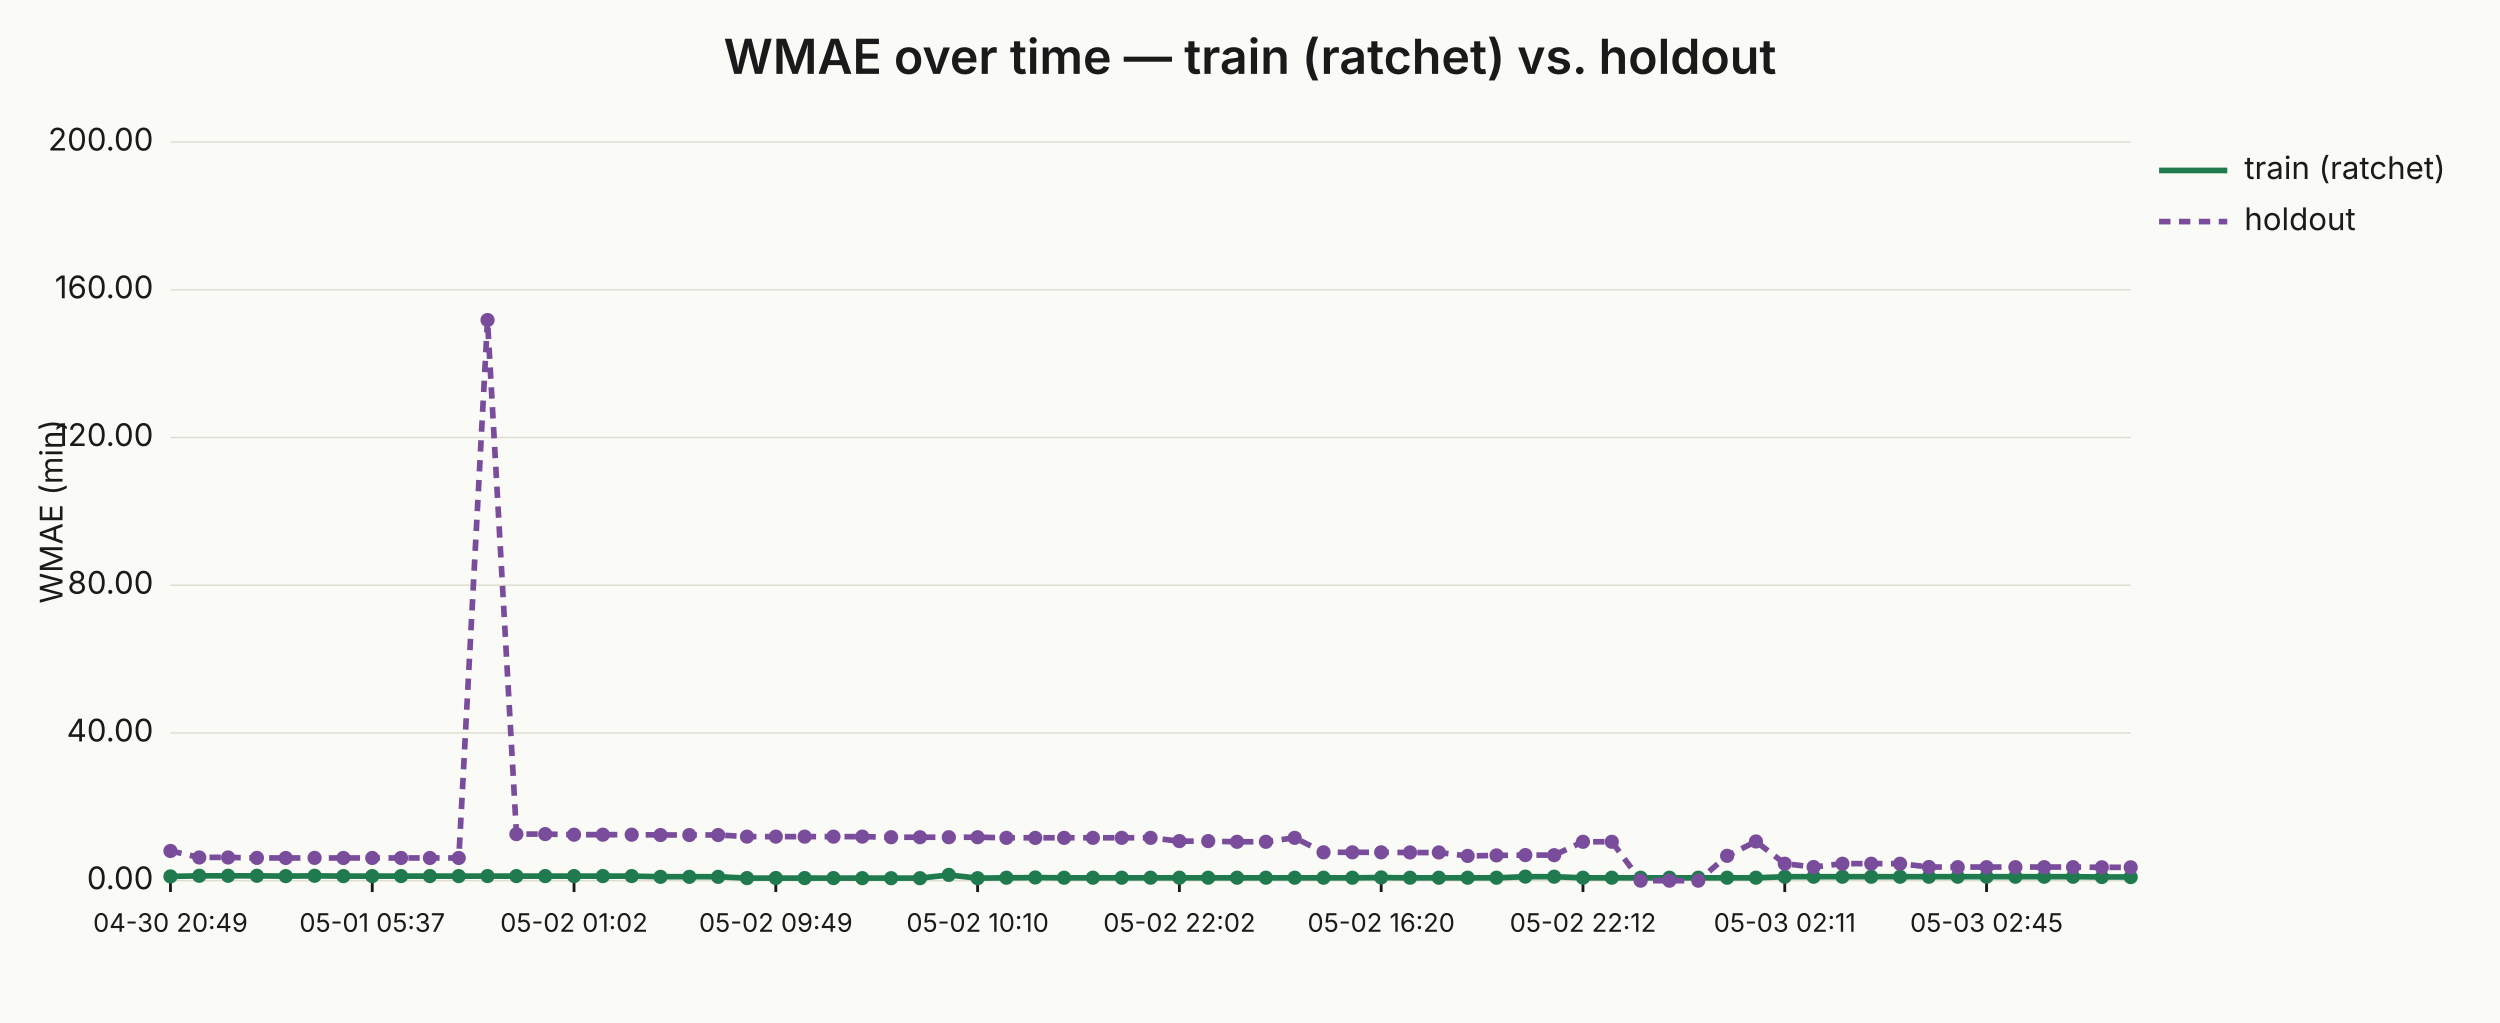
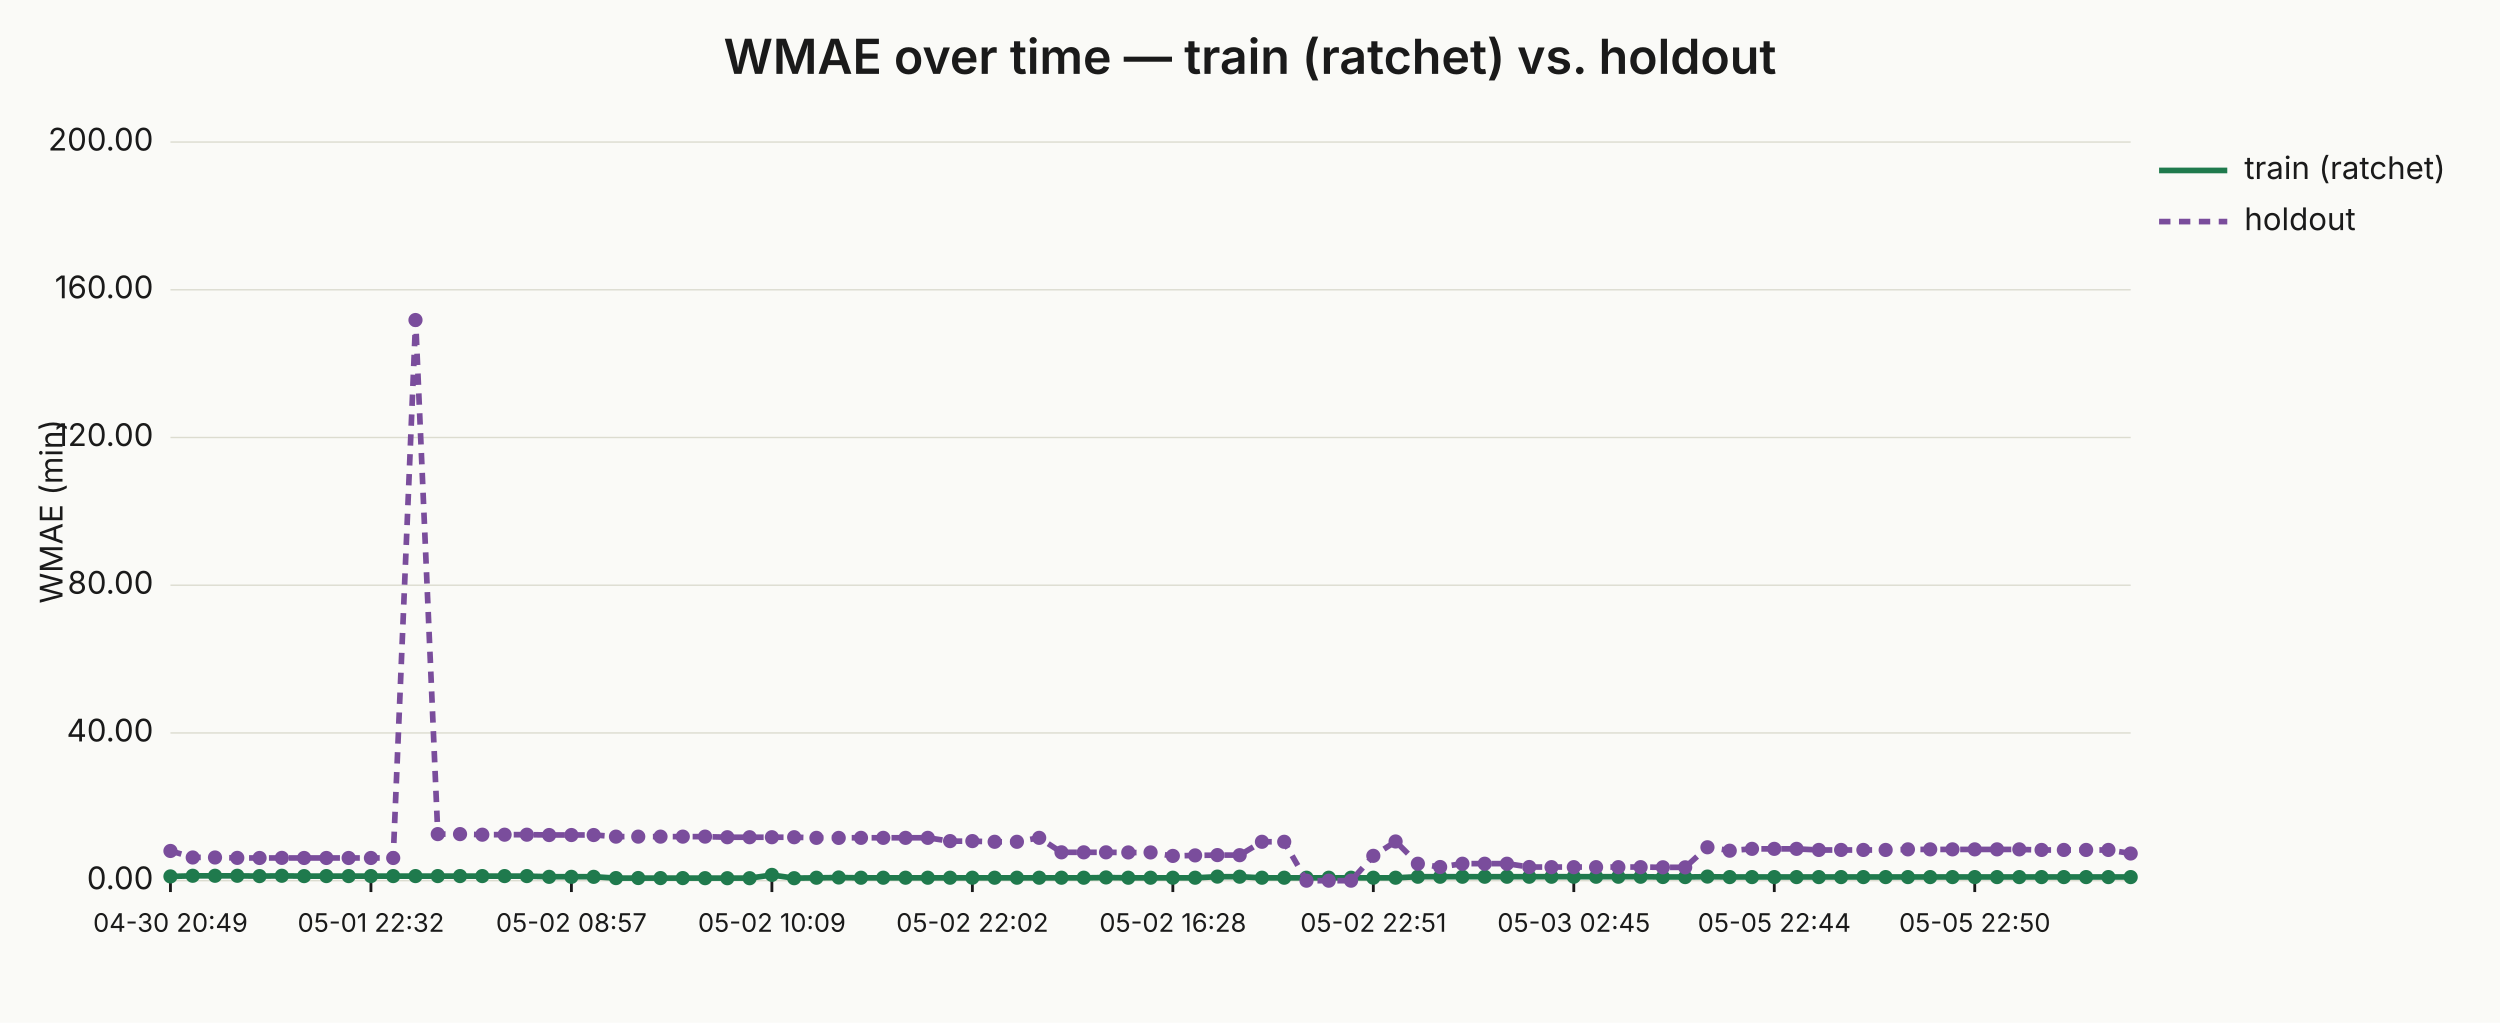
<svg xmlns="http://www.w3.org/2000/svg" viewBox="0 0 880 360" width="880" height="360" font-family="-apple-system, BlinkMacSystemFont, 'Segoe UI', system-ui, sans-serif" font-size="11">
  <rect width="880" height="360" fill="#fafaf7" />
  <text x="440" y="26" text-anchor="middle" fill="#1a1a1a" font-size="17" font-weight="600">WMAE over time — train (ratchet) vs. holdout</text>
  <line x1="60" y1="310" x2="750" y2="310" stroke="#dcdcd0" stroke-width="0.5" />
  <text x="54" y="313" text-anchor="end" fill="#1a1a1a">0.00</text>
  <line x1="60" y1="258" x2="750" y2="258" stroke="#dcdcd0" stroke-width="0.5" />
  <text x="54" y="261" text-anchor="end" fill="#1a1a1a">40.00</text>
  <line x1="60" y1="206" x2="750" y2="206" stroke="#dcdcd0" stroke-width="0.5" />
  <text x="54" y="209" text-anchor="end" fill="#1a1a1a">80.00</text>
  <line x1="60" y1="154" x2="750" y2="154" stroke="#dcdcd0" stroke-width="0.5" />
  <text x="54" y="157" text-anchor="end" fill="#1a1a1a">120.00</text>
  <line x1="60" y1="102" x2="750" y2="102" stroke="#dcdcd0" stroke-width="0.5" />
  <text x="54" y="105" text-anchor="end" fill="#1a1a1a">160.00</text>
  <line x1="60" y1="50" x2="750" y2="50" stroke="#dcdcd0" stroke-width="0.5" />
  <text x="54" y="53" text-anchor="end" fill="#1a1a1a">200.00</text>
  <line x1="60" y1="310" x2="60" y2="314" stroke="#1a1a1a" />
  <text x="60" y="328" text-anchor="middle" fill="#1a1a1a" font-size="9">04-30 20:49</text>
-   <line x1="131.029" y1="310" x2="131.029" y2="314" stroke="#1a1a1a" />
-   <text x="131.029" y="328" text-anchor="middle" fill="#1a1a1a" font-size="9">05-01 05:37</text>
-   <line x1="202.059" y1="310" x2="202.059" y2="314" stroke="#1a1a1a" />
-   <text x="202.059" y="328" text-anchor="middle" fill="#1a1a1a" font-size="9">05-02 01:02</text>
-   <line x1="273.088" y1="310" x2="273.088" y2="314" stroke="#1a1a1a" />
-   <text x="273.088" y="328" text-anchor="middle" fill="#1a1a1a" font-size="9">05-02 09:49</text>
-   <line x1="344.118" y1="310" x2="344.118" y2="314" stroke="#1a1a1a" />
-   <text x="344.118" y="328" text-anchor="middle" fill="#1a1a1a" font-size="9">05-02 10:10</text>
-   <line x1="415.147" y1="310" x2="415.147" y2="314" stroke="#1a1a1a" />
-   <text x="415.147" y="328" text-anchor="middle" fill="#1a1a1a" font-size="9">05-02 22:02</text>
-   <line x1="486.176" y1="310" x2="486.176" y2="314" stroke="#1a1a1a" />
-   <text x="486.176" y="328" text-anchor="middle" fill="#1a1a1a" font-size="9">05-02 16:20</text>
-   <line x1="557.206" y1="310" x2="557.206" y2="314" stroke="#1a1a1a" />
-   <text x="557.206" y="328" text-anchor="middle" fill="#1a1a1a" font-size="9">05-02 22:12</text>
-   <line x1="628.235" y1="310" x2="628.235" y2="314" stroke="#1a1a1a" />
-   <text x="628.235" y="328" text-anchor="middle" fill="#1a1a1a" font-size="9">05-03 02:11</text>
-   <line x1="699.265" y1="310" x2="699.265" y2="314" stroke="#1a1a1a" />
-   <text x="699.265" y="328" text-anchor="middle" fill="#1a1a1a" font-size="9">05-03 02:45</text>
+   <line x1="130.568" y1="310" x2="130.568" y2="314" stroke="#1a1a1a" />
+   <text x="130.568" y="328" text-anchor="middle" fill="#1a1a1a" font-size="9">05-01 22:32</text>
+   <line x1="201.136" y1="310" x2="201.136" y2="314" stroke="#1a1a1a" />
+   <text x="201.136" y="328" text-anchor="middle" fill="#1a1a1a" font-size="9">05-02 08:57</text>
+   <line x1="271.705" y1="310" x2="271.705" y2="314" stroke="#1a1a1a" />
+   <text x="271.705" y="328" text-anchor="middle" fill="#1a1a1a" font-size="9">05-02 10:09</text>
+   <line x1="342.273" y1="310" x2="342.273" y2="314" stroke="#1a1a1a" />
+   <text x="342.273" y="328" text-anchor="middle" fill="#1a1a1a" font-size="9">05-02 22:02</text>
+   <line x1="412.841" y1="310" x2="412.841" y2="314" stroke="#1a1a1a" />
+   <text x="412.841" y="328" text-anchor="middle" fill="#1a1a1a" font-size="9">05-02 16:28</text>
+   <line x1="483.409" y1="310" x2="483.409" y2="314" stroke="#1a1a1a" />
+   <text x="483.409" y="328" text-anchor="middle" fill="#1a1a1a" font-size="9">05-02 22:51</text>
+   <line x1="553.977" y1="310" x2="553.977" y2="314" stroke="#1a1a1a" />
+   <text x="553.977" y="328" text-anchor="middle" fill="#1a1a1a" font-size="9">05-03 02:45</text>
+   <line x1="624.545" y1="310" x2="624.545" y2="314" stroke="#1a1a1a" />
+   <text x="624.545" y="328" text-anchor="middle" fill="#1a1a1a" font-size="9">05-05 22:44</text>
+   <line x1="695.114" y1="310" x2="695.114" y2="314" stroke="#1a1a1a" />
+   <text x="695.114" y="328" text-anchor="middle" fill="#1a1a1a" font-size="9">05-05 22:50</text>
  <text x="22" y="180" transform="rotate(-90 22 180)" text-anchor="middle" fill="#1a1a1a">WMAE (min)</text>
-   <path d="M60.0,308.5 L70.1,308.3 L80.3,308.3 L90.4,308.3 L100.6,308.4 L110.7,308.3 L120.9,308.4 L131.0,308.4 L141.2,308.4 L151.3,308.4 L161.5,308.4 L171.6,308.4 L181.8,308.4 L191.9,308.4 L202.1,308.4 L212.2,308.4 L222.4,308.4 L232.5,308.6 L242.6,308.6 L252.8,308.6 L262.9,309.1 L273.1,309.1 L283.2,309.1 L293.4,309.1 L303.5,309.1 L313.7,309.1 L323.8,309.1 L334.0,308.0 L344.1,309.1 L354.3,309.0 L364.4,308.9 L374.6,309.0 L384.7,309.0 L394.9,309.0 L405.0,309.0 L415.1,309.0 L425.3,309.0 L435.4,309.0 L445.6,309.0 L455.7,309.0 L465.9,309.0 L476.0,309.0 L486.2,308.9 L496.3,309.0 L506.5,309.0 L516.6,309.0 L526.8,309.0 L536.9,308.6 L547.1,308.6 L557.2,309.0 L567.4,309.0 L577.5,309.0 L587.6,309.0 L597.8,309.0 L607.9,309.0 L618.1,309.0 L628.2,308.6 L638.4,308.6 L648.5,308.6 L658.7,308.6 L668.8,308.6 L679.0,308.6 L689.1,308.6 L699.3,308.6 L709.4,308.6 L719.6,308.6 L729.7,308.6 L739.9,308.7 L750.0,308.7" fill="none" stroke="#1f7a4d" stroke-width="2" />
+   <path d="M60.0,308.5 L67.8,308.3 L75.7,308.3 L83.5,308.3 L91.4,308.4 L99.2,308.3 L107.0,308.4 L114.9,308.4 L122.7,308.4 L130.6,308.4 L138.4,308.4 L146.3,308.4 L154.1,308.4 L161.9,308.4 L169.8,308.4 L177.6,308.4 L185.5,308.4 L193.3,308.6 L201.1,308.6 L209.0,308.6 L216.8,309.1 L224.7,309.1 L232.5,309.1 L240.3,309.1 L248.2,309.1 L256.0,309.1 L263.9,309.1 L271.7,308.0 L279.5,309.1 L287.4,309.0 L295.2,308.9 L303.1,309.0 L310.9,309.0 L318.8,309.0 L326.6,309.0 L334.4,309.0 L342.3,309.0 L350.1,309.0 L358.0,309.0 L365.8,309.0 L373.6,309.0 L381.5,309.0 L389.3,308.9 L397.2,309.0 L405.0,309.0 L412.8,309.0 L420.7,309.0 L428.5,308.6 L436.4,308.6 L444.2,309.0 L452.0,309.0 L459.9,309.0 L467.7,309.0 L475.6,309.0 L483.4,309.0 L491.3,309.0 L499.1,308.6 L506.9,308.6 L514.8,308.6 L522.6,308.6 L530.5,308.6 L538.3,308.6 L546.1,308.6 L554.0,308.6 L561.8,308.6 L569.7,308.6 L577.5,308.6 L585.3,308.7 L593.2,308.7 L601.0,308.6 L608.9,308.7 L616.7,308.7 L624.5,308.7 L632.4,308.7 L640.2,308.7 L648.1,308.7 L655.9,308.7 L663.8,308.7 L671.6,308.7 L679.4,308.7 L687.3,308.7 L695.1,308.7 L703.0,308.7 L710.8,308.7 L718.6,308.7 L726.5,308.7 L734.3,308.7 L742.2,308.7 L750.0,308.7" fill="none" stroke="#1f7a4d" stroke-width="2" />
  <circle cx="60" cy="308.497" r="2.5" fill="#1f7a4d" />
-   <circle cx="70.147" cy="308.271" r="2.5" fill="#1f7a4d" />
-   <circle cx="80.294" cy="308.271" r="2.5" fill="#1f7a4d" />
-   <circle cx="90.441" cy="308.271" r="2.5" fill="#1f7a4d" />
-   <circle cx="100.588" cy="308.389" r="2.5" fill="#1f7a4d" />
-   <circle cx="110.735" cy="308.271" r="2.5" fill="#1f7a4d" />
-   <circle cx="120.882" cy="308.389" r="2.5" fill="#1f7a4d" />
-   <circle cx="131.029" cy="308.379" r="2.5" fill="#1f7a4d" />
-   <circle cx="141.176" cy="308.379" r="2.5" fill="#1f7a4d" />
-   <circle cx="151.324" cy="308.379" r="2.5" fill="#1f7a4d" />
-   <circle cx="161.471" cy="308.379" r="2.5" fill="#1f7a4d" />
-   <circle cx="171.618" cy="308.379" r="2.5" fill="#1f7a4d" />
-   <circle cx="181.765" cy="308.379" r="2.5" fill="#1f7a4d" />
-   <circle cx="191.912" cy="308.379" r="2.5" fill="#1f7a4d" />
-   <circle cx="202.059" cy="308.379" r="2.5" fill="#1f7a4d" />
-   <circle cx="212.206" cy="308.379" r="2.5" fill="#1f7a4d" />
-   <circle cx="222.353" cy="308.379" r="2.5" fill="#1f7a4d" />
-   <circle cx="232.5" cy="308.649" r="2.5" fill="#1f7a4d" />
-   <circle cx="242.647" cy="308.649" r="2.5" fill="#1f7a4d" />
-   <circle cx="252.794" cy="308.649" r="2.5" fill="#1f7a4d" />
-   <circle cx="262.941" cy="309.085" r="2.5" fill="#1f7a4d" />
-   <circle cx="273.088" cy="309.063" r="2.5" fill="#1f7a4d" />
-   <circle cx="283.235" cy="309.085" r="2.5" fill="#1f7a4d" />
-   <circle cx="293.382" cy="309.085" r="2.5" fill="#1f7a4d" />
-   <circle cx="303.529" cy="309.114" r="2.5" fill="#1f7a4d" />
-   <circle cx="313.676" cy="309.125" r="2.5" fill="#1f7a4d" />
-   <circle cx="323.824" cy="309.125" r="2.5" fill="#1f7a4d" />
-   <circle cx="333.971" cy="307.963" r="2.5" fill="#1f7a4d" />
-   <circle cx="344.118" cy="309.125" r="2.5" fill="#1f7a4d" />
-   <circle cx="354.265" cy="308.963" r="2.5" fill="#1f7a4d" />
-   <circle cx="364.412" cy="308.873" r="2.5" fill="#1f7a4d" />
-   <circle cx="374.559" cy="308.963" r="2.5" fill="#1f7a4d" />
-   <circle cx="384.706" cy="308.957" r="2.5" fill="#1f7a4d" />
-   <circle cx="394.853" cy="308.957" r="2.5" fill="#1f7a4d" />
+   <circle cx="67.841" cy="308.271" r="2.5" fill="#1f7a4d" />
+   <circle cx="75.682" cy="308.271" r="2.5" fill="#1f7a4d" />
+   <circle cx="83.523" cy="308.271" r="2.5" fill="#1f7a4d" />
+   <circle cx="91.364" cy="308.389" r="2.5" fill="#1f7a4d" />
+   <circle cx="99.205" cy="308.271" r="2.5" fill="#1f7a4d" />
+   <circle cx="107.045" cy="308.389" r="2.5" fill="#1f7a4d" />
+   <circle cx="114.886" cy="308.379" r="2.5" fill="#1f7a4d" />
+   <circle cx="122.727" cy="308.379" r="2.5" fill="#1f7a4d" />
+   <circle cx="130.568" cy="308.379" r="2.5" fill="#1f7a4d" />
+   <circle cx="138.409" cy="308.379" r="2.5" fill="#1f7a4d" />
+   <circle cx="146.25" cy="308.379" r="2.5" fill="#1f7a4d" />
+   <circle cx="154.091" cy="308.379" r="2.5" fill="#1f7a4d" />
+   <circle cx="161.932" cy="308.379" r="2.5" fill="#1f7a4d" />
+   <circle cx="169.773" cy="308.379" r="2.5" fill="#1f7a4d" />
+   <circle cx="177.614" cy="308.379" r="2.5" fill="#1f7a4d" />
+   <circle cx="185.455" cy="308.379" r="2.5" fill="#1f7a4d" />
+   <circle cx="193.295" cy="308.649" r="2.5" fill="#1f7a4d" />
+   <circle cx="201.136" cy="308.649" r="2.5" fill="#1f7a4d" />
+   <circle cx="208.977" cy="308.649" r="2.5" fill="#1f7a4d" />
+   <circle cx="216.818" cy="309.085" r="2.5" fill="#1f7a4d" />
+   <circle cx="224.659" cy="309.063" r="2.5" fill="#1f7a4d" />
+   <circle cx="232.5" cy="309.085" r="2.5" fill="#1f7a4d" />
+   <circle cx="240.341" cy="309.085" r="2.5" fill="#1f7a4d" />
+   <circle cx="248.182" cy="309.114" r="2.5" fill="#1f7a4d" />
+   <circle cx="256.023" cy="309.125" r="2.5" fill="#1f7a4d" />
+   <circle cx="263.864" cy="309.125" r="2.5" fill="#1f7a4d" />
+   <circle cx="271.705" cy="307.963" r="2.5" fill="#1f7a4d" />
+   <circle cx="279.545" cy="309.125" r="2.5" fill="#1f7a4d" />
+   <circle cx="287.386" cy="308.963" r="2.5" fill="#1f7a4d" />
+   <circle cx="295.227" cy="308.873" r="2.5" fill="#1f7a4d" />
+   <circle cx="303.068" cy="308.963" r="2.5" fill="#1f7a4d" />
+   <circle cx="310.909" cy="308.957" r="2.5" fill="#1f7a4d" />
+   <circle cx="318.75" cy="308.957" r="2.5" fill="#1f7a4d" />
+   <circle cx="326.591" cy="308.957" r="2.5" fill="#1f7a4d" />
+   <circle cx="334.432" cy="308.957" r="2.5" fill="#1f7a4d" />
+   <circle cx="342.273" cy="308.957" r="2.5" fill="#1f7a4d" />
+   <circle cx="350.114" cy="308.957" r="2.5" fill="#1f7a4d" />
+   <circle cx="357.955" cy="308.957" r="2.5" fill="#1f7a4d" />
+   <circle cx="365.795" cy="308.957" r="2.5" fill="#1f7a4d" />
+   <circle cx="373.636" cy="308.957" r="2.5" fill="#1f7a4d" />
+   <circle cx="381.477" cy="308.957" r="2.5" fill="#1f7a4d" />
+   <circle cx="389.318" cy="308.858" r="2.5" fill="#1f7a4d" />
+   <circle cx="397.159" cy="308.957" r="2.5" fill="#1f7a4d" />
  <circle cx="405" cy="308.957" r="2.5" fill="#1f7a4d" />
-   <circle cx="415.147" cy="308.957" r="2.5" fill="#1f7a4d" />
-   <circle cx="425.294" cy="308.957" r="2.5" fill="#1f7a4d" />
-   <circle cx="435.441" cy="308.957" r="2.5" fill="#1f7a4d" />
-   <circle cx="445.588" cy="308.957" r="2.5" fill="#1f7a4d" />
-   <circle cx="455.735" cy="308.957" r="2.5" fill="#1f7a4d" />
-   <circle cx="465.882" cy="308.957" r="2.5" fill="#1f7a4d" />
-   <circle cx="476.029" cy="308.957" r="2.5" fill="#1f7a4d" />
-   <circle cx="486.176" cy="308.858" r="2.5" fill="#1f7a4d" />
-   <circle cx="496.324" cy="308.957" r="2.5" fill="#1f7a4d" />
-   <circle cx="506.471" cy="308.957" r="2.5" fill="#1f7a4d" />
-   <circle cx="516.618" cy="308.957" r="2.5" fill="#1f7a4d" />
-   <circle cx="526.765" cy="308.957" r="2.5" fill="#1f7a4d" />
-   <circle cx="536.912" cy="308.565" r="2.5" fill="#1f7a4d" />
-   <circle cx="547.059" cy="308.598" r="2.5" fill="#1f7a4d" />
-   <circle cx="557.206" cy="308.957" r="2.5" fill="#1f7a4d" />
-   <circle cx="567.353" cy="308.957" r="2.5" fill="#1f7a4d" />
-   <circle cx="577.5" cy="308.957" r="2.5" fill="#1f7a4d" />
-   <circle cx="587.647" cy="308.957" r="2.5" fill="#1f7a4d" />
-   <circle cx="597.794" cy="308.957" r="2.5" fill="#1f7a4d" />
-   <circle cx="607.941" cy="308.957" r="2.5" fill="#1f7a4d" />
-   <circle cx="618.088" cy="308.957" r="2.5" fill="#1f7a4d" />
-   <circle cx="628.235" cy="308.613" r="2.5" fill="#1f7a4d" />
-   <circle cx="638.382" cy="308.613" r="2.5" fill="#1f7a4d" />
-   <circle cx="648.529" cy="308.613" r="2.5" fill="#1f7a4d" />
-   <circle cx="658.676" cy="308.613" r="2.5" fill="#1f7a4d" />
-   <circle cx="668.824" cy="308.613" r="2.5" fill="#1f7a4d" />
-   <circle cx="678.971" cy="308.613" r="2.5" fill="#1f7a4d" />
-   <circle cx="689.118" cy="308.613" r="2.5" fill="#1f7a4d" />
-   <circle cx="699.265" cy="308.613" r="2.5" fill="#1f7a4d" />
-   <circle cx="709.412" cy="308.613" r="2.5" fill="#1f7a4d" />
-   <circle cx="719.559" cy="308.613" r="2.5" fill="#1f7a4d" />
-   <circle cx="729.706" cy="308.613" r="2.5" fill="#1f7a4d" />
-   <circle cx="739.853" cy="308.709" r="2.5" fill="#1f7a4d" />
+   <circle cx="412.841" cy="308.957" r="2.5" fill="#1f7a4d" />
+   <circle cx="420.682" cy="308.957" r="2.5" fill="#1f7a4d" />
+   <circle cx="428.523" cy="308.565" r="2.5" fill="#1f7a4d" />
+   <circle cx="436.364" cy="308.598" r="2.5" fill="#1f7a4d" />
+   <circle cx="444.205" cy="308.957" r="2.5" fill="#1f7a4d" />
+   <circle cx="452.045" cy="308.957" r="2.5" fill="#1f7a4d" />
+   <circle cx="459.886" cy="308.957" r="2.5" fill="#1f7a4d" />
+   <circle cx="467.727" cy="308.957" r="2.5" fill="#1f7a4d" />
+   <circle cx="475.568" cy="308.957" r="2.5" fill="#1f7a4d" />
+   <circle cx="483.409" cy="308.957" r="2.5" fill="#1f7a4d" />
+   <circle cx="491.25" cy="308.957" r="2.5" fill="#1f7a4d" />
+   <circle cx="499.091" cy="308.613" r="2.5" fill="#1f7a4d" />
+   <circle cx="506.932" cy="308.613" r="2.5" fill="#1f7a4d" />
+   <circle cx="514.773" cy="308.613" r="2.5" fill="#1f7a4d" />
+   <circle cx="522.614" cy="308.613" r="2.5" fill="#1f7a4d" />
+   <circle cx="530.455" cy="308.613" r="2.5" fill="#1f7a4d" />
+   <circle cx="538.295" cy="308.613" r="2.5" fill="#1f7a4d" />
+   <circle cx="546.136" cy="308.613" r="2.5" fill="#1f7a4d" />
+   <circle cx="553.977" cy="308.613" r="2.5" fill="#1f7a4d" />
+   <circle cx="561.818" cy="308.613" r="2.5" fill="#1f7a4d" />
+   <circle cx="569.659" cy="308.613" r="2.5" fill="#1f7a4d" />
+   <circle cx="577.5" cy="308.613" r="2.5" fill="#1f7a4d" />
+   <circle cx="585.341" cy="308.709" r="2.5" fill="#1f7a4d" />
+   <circle cx="593.182" cy="308.732" r="2.5" fill="#1f7a4d" />
+   <circle cx="601.023" cy="308.552" r="2.5" fill="#1f7a4d" />
+   <circle cx="608.864" cy="308.732" r="2.5" fill="#1f7a4d" />
+   <circle cx="616.705" cy="308.732" r="2.5" fill="#1f7a4d" />
+   <circle cx="624.545" cy="308.732" r="2.5" fill="#1f7a4d" />
+   <circle cx="632.386" cy="308.732" r="2.5" fill="#1f7a4d" />
+   <circle cx="640.227" cy="308.732" r="2.5" fill="#1f7a4d" />
+   <circle cx="648.068" cy="308.732" r="2.5" fill="#1f7a4d" />
+   <circle cx="655.909" cy="308.732" r="2.5" fill="#1f7a4d" />
+   <circle cx="663.75" cy="308.732" r="2.5" fill="#1f7a4d" />
+   <circle cx="671.591" cy="308.732" r="2.5" fill="#1f7a4d" />
+   <circle cx="679.432" cy="308.732" r="2.5" fill="#1f7a4d" />
+   <circle cx="687.273" cy="308.732" r="2.5" fill="#1f7a4d" />
+   <circle cx="695.114" cy="308.732" r="2.5" fill="#1f7a4d" />
+   <circle cx="702.955" cy="308.732" r="2.5" fill="#1f7a4d" />
+   <circle cx="710.795" cy="308.732" r="2.5" fill="#1f7a4d" />
+   <circle cx="718.636" cy="308.732" r="2.5" fill="#1f7a4d" />
+   <circle cx="726.477" cy="308.732" r="2.5" fill="#1f7a4d" />
+   <circle cx="734.318" cy="308.732" r="2.5" fill="#1f7a4d" />
+   <circle cx="742.159" cy="308.732" r="2.5" fill="#1f7a4d" />
  <circle cx="750" cy="308.732" r="2.5" fill="#1f7a4d" />
-   <path d="M60.0,299.5 L70.1,301.8 L80.3,301.8 L90.4,302.0 L100.6,302.0 L110.7,302.0 L120.9,302.0 L131.0,302.0 L141.2,302.0 L151.3,302.0 L161.5,302.0 L171.6,112.7 L181.8,293.6 L191.9,293.6 L202.1,293.8 L212.2,293.8 L222.4,293.8 L232.5,293.9 L242.6,293.9 L252.8,293.9 L262.9,294.5 L273.1,294.5 L283.2,294.5 L293.4,294.5 L303.5,294.5 L313.7,294.7 L323.8,294.7 L334.0,294.7 L344.1,294.7 L354.3,294.9 L364.4,294.9 L374.6,294.9 L384.7,294.9 L394.9,294.9 L405.0,294.9 L415.1,296.1 L425.3,296.1 L435.4,296.3 L445.6,296.3 L455.7,294.9 L465.9,300.0 L476.0,300.0 L486.2,300.0 L496.3,300.1 L506.5,300.1 L516.6,301.3 L526.8,301.1 L536.9,301.0 L547.1,301.0 L557.2,296.3 L567.4,296.3 L577.5,310.0 L587.6,310.0 L597.8,310.0 L607.9,301.3 L618.1,296.2 L628.2,304.0 L638.4,305.2 L648.5,304.0 L658.7,304.0 L668.8,304.0 L679.0,305.2 L689.1,305.2 L699.3,305.2 L709.4,305.2 L719.6,305.2 L729.7,305.2 L739.9,305.3 L750.0,305.3" fill="none" stroke="#7a4d9c" stroke-width="2" stroke-dasharray="4,3" />
+   <path d="M60.0,299.5 L67.8,301.8 L75.7,301.8 L83.5,302.0 L91.4,302.0 L99.2,302.0 L107.0,302.0 L114.9,302.0 L122.7,302.0 L130.6,302.0 L138.4,302.0 L146.3,112.7 L154.1,293.6 L161.9,293.6 L169.8,293.8 L177.6,293.8 L185.5,293.8 L193.3,293.9 L201.1,293.9 L209.0,293.9 L216.8,294.5 L224.7,294.5 L232.5,294.5 L240.3,294.5 L248.2,294.5 L256.0,294.7 L263.9,294.7 L271.7,294.7 L279.5,294.7 L287.4,294.9 L295.2,294.9 L303.1,294.9 L310.9,294.9 L318.8,294.9 L326.6,294.9 L334.4,296.1 L342.3,296.1 L350.1,296.3 L358.0,296.3 L365.8,294.9 L373.6,300.0 L381.5,300.0 L389.3,300.0 L397.2,300.1 L405.0,300.1 L412.8,301.3 L420.7,301.1 L428.5,301.0 L436.4,301.0 L444.2,296.3 L452.0,296.3 L459.9,310.0 L467.7,310.0 L475.6,310.0 L483.4,301.3 L491.3,296.2 L499.1,304.0 L506.9,305.2 L514.8,304.0 L522.6,304.0 L530.5,304.0 L538.3,305.2 L546.1,305.2 L554.0,305.2 L561.8,305.2 L569.7,305.2 L577.5,305.2 L585.3,305.3 L593.2,305.3 L601.0,298.2 L608.9,299.4 L616.7,298.8 L624.5,298.8 L632.4,298.8 L640.2,299.2 L648.1,299.2 L655.9,299.2 L663.8,299.2 L671.6,299.0 L679.4,299.0 L687.3,299.0 L695.1,299.0 L703.0,299.0 L710.8,299.0 L718.6,299.2 L726.5,299.2 L734.3,299.2 L742.2,299.2 L750.0,300.4" fill="none" stroke="#7a4d9c" stroke-width="2" stroke-dasharray="4,3" />
  <circle cx="60" cy="299.538" r="2.5" fill="#7a4d9c" />
-   <circle cx="70.147" cy="301.834" r="2.5" fill="#7a4d9c" />
-   <circle cx="80.294" cy="301.834" r="2.5" fill="#7a4d9c" />
-   <circle cx="90.441" cy="301.975" r="2.5" fill="#7a4d9c" />
-   <circle cx="100.588" cy="302.008" r="2.5" fill="#7a4d9c" />
-   <circle cx="110.735" cy="301.975" r="2.5" fill="#7a4d9c" />
-   <circle cx="120.882" cy="302.008" r="2.5" fill="#7a4d9c" />
-   <circle cx="131.029" cy="302.008" r="2.5" fill="#7a4d9c" />
-   <circle cx="141.176" cy="302.008" r="2.5" fill="#7a4d9c" />
-   <circle cx="151.324" cy="302.008" r="2.5" fill="#7a4d9c" />
-   <circle cx="161.471" cy="302.008" r="2.5" fill="#7a4d9c" />
-   <circle cx="171.618" cy="112.652" r="2.5" fill="#7a4d9c" />
-   <circle cx="181.765" cy="293.603" r="2.5" fill="#7a4d9c" />
-   <circle cx="191.912" cy="293.603" r="2.5" fill="#7a4d9c" />
-   <circle cx="202.059" cy="293.814" r="2.5" fill="#7a4d9c" />
-   <circle cx="212.206" cy="293.814" r="2.5" fill="#7a4d9c" />
-   <circle cx="222.353" cy="293.814" r="2.5" fill="#7a4d9c" />
-   <circle cx="232.5" cy="293.932" r="2.5" fill="#7a4d9c" />
-   <circle cx="242.647" cy="293.932" r="2.5" fill="#7a4d9c" />
-   <circle cx="252.794" cy="293.932" r="2.5" fill="#7a4d9c" />
-   <circle cx="262.941" cy="294.493" r="2.5" fill="#7a4d9c" />
-   <circle cx="273.088" cy="294.493" r="2.5" fill="#7a4d9c" />
-   <circle cx="283.235" cy="294.493" r="2.5" fill="#7a4d9c" />
-   <circle cx="293.382" cy="294.493" r="2.5" fill="#7a4d9c" />
-   <circle cx="303.529" cy="294.488" r="2.5" fill="#7a4d9c" />
-   <circle cx="313.676" cy="294.701" r="2.5" fill="#7a4d9c" />
-   <circle cx="323.824" cy="294.701" r="2.5" fill="#7a4d9c" />
-   <circle cx="333.971" cy="294.701" r="2.5" fill="#7a4d9c" />
-   <circle cx="344.118" cy="294.701" r="2.5" fill="#7a4d9c" />
-   <circle cx="354.265" cy="294.925" r="2.5" fill="#7a4d9c" />
-   <circle cx="364.412" cy="294.943" r="2.5" fill="#7a4d9c" />
-   <circle cx="374.559" cy="294.925" r="2.5" fill="#7a4d9c" />
-   <circle cx="384.706" cy="294.925" r="2.5" fill="#7a4d9c" />
-   <circle cx="394.853" cy="294.925" r="2.5" fill="#7a4d9c" />
-   <circle cx="405" cy="294.925" r="2.5" fill="#7a4d9c" />
-   <circle cx="415.147" cy="296.065" r="2.5" fill="#7a4d9c" />
-   <circle cx="425.294" cy="296.065" r="2.5" fill="#7a4d9c" />
-   <circle cx="435.441" cy="296.311" r="2.5" fill="#7a4d9c" />
-   <circle cx="445.588" cy="296.311" r="2.5" fill="#7a4d9c" />
-   <circle cx="455.735" cy="294.925" r="2.5" fill="#7a4d9c" />
-   <circle cx="465.882" cy="300.02" r="2.5" fill="#7a4d9c" />
-   <circle cx="476.029" cy="300.02" r="2.5" fill="#7a4d9c" />
-   <circle cx="486.176" cy="300.021" r="2.5" fill="#7a4d9c" />
-   <circle cx="496.324" cy="300.058" r="2.5" fill="#7a4d9c" />
-   <circle cx="506.471" cy="300.058" r="2.5" fill="#7a4d9c" />
-   <circle cx="516.618" cy="301.284" r="2.5" fill="#7a4d9c" />
-   <circle cx="526.765" cy="301.1" r="2.5" fill="#7a4d9c" />
-   <circle cx="536.912" cy="300.992" r="2.5" fill="#7a4d9c" />
-   <circle cx="547.059" cy="301.024" r="2.5" fill="#7a4d9c" />
-   <circle cx="557.206" cy="296.311" r="2.5" fill="#7a4d9c" />
-   <circle cx="567.353" cy="296.311" r="2.5" fill="#7a4d9c" />
-   <circle cx="577.5" cy="310" r="2.5" fill="#7a4d9c" />
-   <circle cx="587.647" cy="310" r="2.5" fill="#7a4d9c" />
-   <circle cx="597.794" cy="310" r="2.5" fill="#7a4d9c" />
-   <circle cx="607.941" cy="301.253" r="2.5" fill="#7a4d9c" />
-   <circle cx="618.088" cy="296.198" r="2.5" fill="#7a4d9c" />
-   <circle cx="628.235" cy="304.034" r="2.5" fill="#7a4d9c" />
-   <circle cx="638.382" cy="305.189" r="2.5" fill="#7a4d9c" />
-   <circle cx="648.529" cy="304.034" r="2.5" fill="#7a4d9c" />
-   <circle cx="658.676" cy="304.034" r="2.5" fill="#7a4d9c" />
-   <circle cx="668.824" cy="304.034" r="2.5" fill="#7a4d9c" />
-   <circle cx="678.971" cy="305.189" r="2.5" fill="#7a4d9c" />
-   <circle cx="689.118" cy="305.238" r="2.5" fill="#7a4d9c" />
-   <circle cx="699.265" cy="305.239" r="2.5" fill="#7a4d9c" />
-   <circle cx="709.412" cy="305.239" r="2.5" fill="#7a4d9c" />
-   <circle cx="719.559" cy="305.239" r="2.5" fill="#7a4d9c" />
-   <circle cx="729.706" cy="305.239" r="2.5" fill="#7a4d9c" />
-   <circle cx="739.853" cy="305.288" r="2.5" fill="#7a4d9c" />
-   <circle cx="750" cy="305.299" r="2.5" fill="#7a4d9c" />
+   <circle cx="67.841" cy="301.834" r="2.5" fill="#7a4d9c" />
+   <circle cx="75.682" cy="301.834" r="2.5" fill="#7a4d9c" />
+   <circle cx="83.523" cy="301.975" r="2.5" fill="#7a4d9c" />
+   <circle cx="91.364" cy="302.008" r="2.5" fill="#7a4d9c" />
+   <circle cx="99.205" cy="301.975" r="2.5" fill="#7a4d9c" />
+   <circle cx="107.045" cy="302.008" r="2.5" fill="#7a4d9c" />
+   <circle cx="114.886" cy="302.008" r="2.5" fill="#7a4d9c" />
+   <circle cx="122.727" cy="302.008" r="2.5" fill="#7a4d9c" />
+   <circle cx="130.568" cy="302.008" r="2.5" fill="#7a4d9c" />
+   <circle cx="138.409" cy="302.008" r="2.5" fill="#7a4d9c" />
+   <circle cx="146.25" cy="112.652" r="2.5" fill="#7a4d9c" />
+   <circle cx="154.091" cy="293.603" r="2.5" fill="#7a4d9c" />
+   <circle cx="161.932" cy="293.603" r="2.5" fill="#7a4d9c" />
+   <circle cx="169.773" cy="293.814" r="2.5" fill="#7a4d9c" />
+   <circle cx="177.614" cy="293.814" r="2.5" fill="#7a4d9c" />
+   <circle cx="185.455" cy="293.814" r="2.5" fill="#7a4d9c" />
+   <circle cx="193.295" cy="293.932" r="2.5" fill="#7a4d9c" />
+   <circle cx="201.136" cy="293.932" r="2.5" fill="#7a4d9c" />
+   <circle cx="208.977" cy="293.932" r="2.5" fill="#7a4d9c" />
+   <circle cx="216.818" cy="294.493" r="2.5" fill="#7a4d9c" />
+   <circle cx="224.659" cy="294.493" r="2.5" fill="#7a4d9c" />
+   <circle cx="232.5" cy="294.493" r="2.5" fill="#7a4d9c" />
+   <circle cx="240.341" cy="294.493" r="2.5" fill="#7a4d9c" />
+   <circle cx="248.182" cy="294.488" r="2.5" fill="#7a4d9c" />
+   <circle cx="256.023" cy="294.701" r="2.5" fill="#7a4d9c" />
+   <circle cx="263.864" cy="294.701" r="2.5" fill="#7a4d9c" />
+   <circle cx="271.705" cy="294.701" r="2.5" fill="#7a4d9c" />
+   <circle cx="279.545" cy="294.701" r="2.5" fill="#7a4d9c" />
+   <circle cx="287.386" cy="294.925" r="2.5" fill="#7a4d9c" />
+   <circle cx="295.227" cy="294.943" r="2.5" fill="#7a4d9c" />
+   <circle cx="303.068" cy="294.925" r="2.5" fill="#7a4d9c" />
+   <circle cx="310.909" cy="294.925" r="2.5" fill="#7a4d9c" />
+   <circle cx="318.75" cy="294.925" r="2.5" fill="#7a4d9c" />
+   <circle cx="326.591" cy="294.925" r="2.5" fill="#7a4d9c" />
+   <circle cx="334.432" cy="296.065" r="2.5" fill="#7a4d9c" />
+   <circle cx="342.273" cy="296.065" r="2.5" fill="#7a4d9c" />
+   <circle cx="350.114" cy="296.311" r="2.5" fill="#7a4d9c" />
+   <circle cx="357.955" cy="296.311" r="2.5" fill="#7a4d9c" />
+   <circle cx="365.795" cy="294.925" r="2.5" fill="#7a4d9c" />
+   <circle cx="373.636" cy="300.02" r="2.5" fill="#7a4d9c" />
+   <circle cx="381.477" cy="300.02" r="2.5" fill="#7a4d9c" />
+   <circle cx="389.318" cy="300.021" r="2.5" fill="#7a4d9c" />
+   <circle cx="397.159" cy="300.058" r="2.5" fill="#7a4d9c" />
+   <circle cx="405" cy="300.058" r="2.5" fill="#7a4d9c" />
+   <circle cx="412.841" cy="301.284" r="2.5" fill="#7a4d9c" />
+   <circle cx="420.682" cy="301.1" r="2.5" fill="#7a4d9c" />
+   <circle cx="428.523" cy="300.992" r="2.5" fill="#7a4d9c" />
+   <circle cx="436.364" cy="301.024" r="2.5" fill="#7a4d9c" />
+   <circle cx="444.205" cy="296.311" r="2.5" fill="#7a4d9c" />
+   <circle cx="452.045" cy="296.311" r="2.5" fill="#7a4d9c" />
+   <circle cx="459.886" cy="310" r="2.5" fill="#7a4d9c" />
+   <circle cx="467.727" cy="310" r="2.5" fill="#7a4d9c" />
+   <circle cx="475.568" cy="310" r="2.5" fill="#7a4d9c" />
+   <circle cx="483.409" cy="301.253" r="2.5" fill="#7a4d9c" />
+   <circle cx="491.25" cy="296.198" r="2.5" fill="#7a4d9c" />
+   <circle cx="499.091" cy="304.034" r="2.5" fill="#7a4d9c" />
+   <circle cx="506.932" cy="305.189" r="2.5" fill="#7a4d9c" />
+   <circle cx="514.773" cy="304.034" r="2.5" fill="#7a4d9c" />
+   <circle cx="522.614" cy="304.034" r="2.5" fill="#7a4d9c" />
+   <circle cx="530.455" cy="304.034" r="2.5" fill="#7a4d9c" />
+   <circle cx="538.295" cy="305.189" r="2.5" fill="#7a4d9c" />
+   <circle cx="546.136" cy="305.238" r="2.5" fill="#7a4d9c" />
+   <circle cx="553.977" cy="305.239" r="2.5" fill="#7a4d9c" />
+   <circle cx="561.818" cy="305.239" r="2.5" fill="#7a4d9c" />
+   <circle cx="569.659" cy="305.239" r="2.5" fill="#7a4d9c" />
+   <circle cx="577.5" cy="305.239" r="2.5" fill="#7a4d9c" />
+   <circle cx="585.341" cy="305.288" r="2.5" fill="#7a4d9c" />
+   <circle cx="593.182" cy="305.299" r="2.5" fill="#7a4d9c" />
+   <circle cx="601.023" cy="298.241" r="2.5" fill="#7a4d9c" />
+   <circle cx="608.864" cy="299.45" r="2.5" fill="#7a4d9c" />
+   <circle cx="616.705" cy="298.797" r="2.5" fill="#7a4d9c" />
+   <circle cx="624.545" cy="298.797" r="2.5" fill="#7a4d9c" />
+   <circle cx="632.386" cy="298.797" r="2.5" fill="#7a4d9c" />
+   <circle cx="640.227" cy="299.178" r="2.5" fill="#7a4d9c" />
+   <circle cx="648.068" cy="299.178" r="2.5" fill="#7a4d9c" />
+   <circle cx="655.909" cy="299.178" r="2.5" fill="#7a4d9c" />
+   <circle cx="663.75" cy="299.178" r="2.5" fill="#7a4d9c" />
+   <circle cx="671.591" cy="298.975" r="2.5" fill="#7a4d9c" />
+   <circle cx="679.432" cy="298.975" r="2.5" fill="#7a4d9c" />
+   <circle cx="687.273" cy="298.975" r="2.5" fill="#7a4d9c" />
+   <circle cx="695.114" cy="298.975" r="2.5" fill="#7a4d9c" />
+   <circle cx="702.955" cy="298.975" r="2.5" fill="#7a4d9c" />
+   <circle cx="710.795" cy="298.975" r="2.5" fill="#7a4d9c" />
+   <circle cx="718.636" cy="299.178" r="2.5" fill="#7a4d9c" />
+   <circle cx="726.477" cy="299.178" r="2.5" fill="#7a4d9c" />
+   <circle cx="734.318" cy="299.178" r="2.5" fill="#7a4d9c" />
+   <circle cx="742.159" cy="299.178" r="2.5" fill="#7a4d9c" />
+   <circle cx="750" cy="300.432" r="2.5" fill="#7a4d9c" />
  <line x1="760" y1="60" x2="784" y2="60" stroke="#1f7a4d" stroke-width="2" />
  <text x="790" y="63" fill="#1a1a1a">train (ratchet)</text>
  <line x1="760" y1="78" x2="784" y2="78" stroke="#7a4d9c" stroke-width="2" stroke-dasharray="4,3" />
  <text x="790" y="81" fill="#1a1a1a">holdout</text>
</svg>
